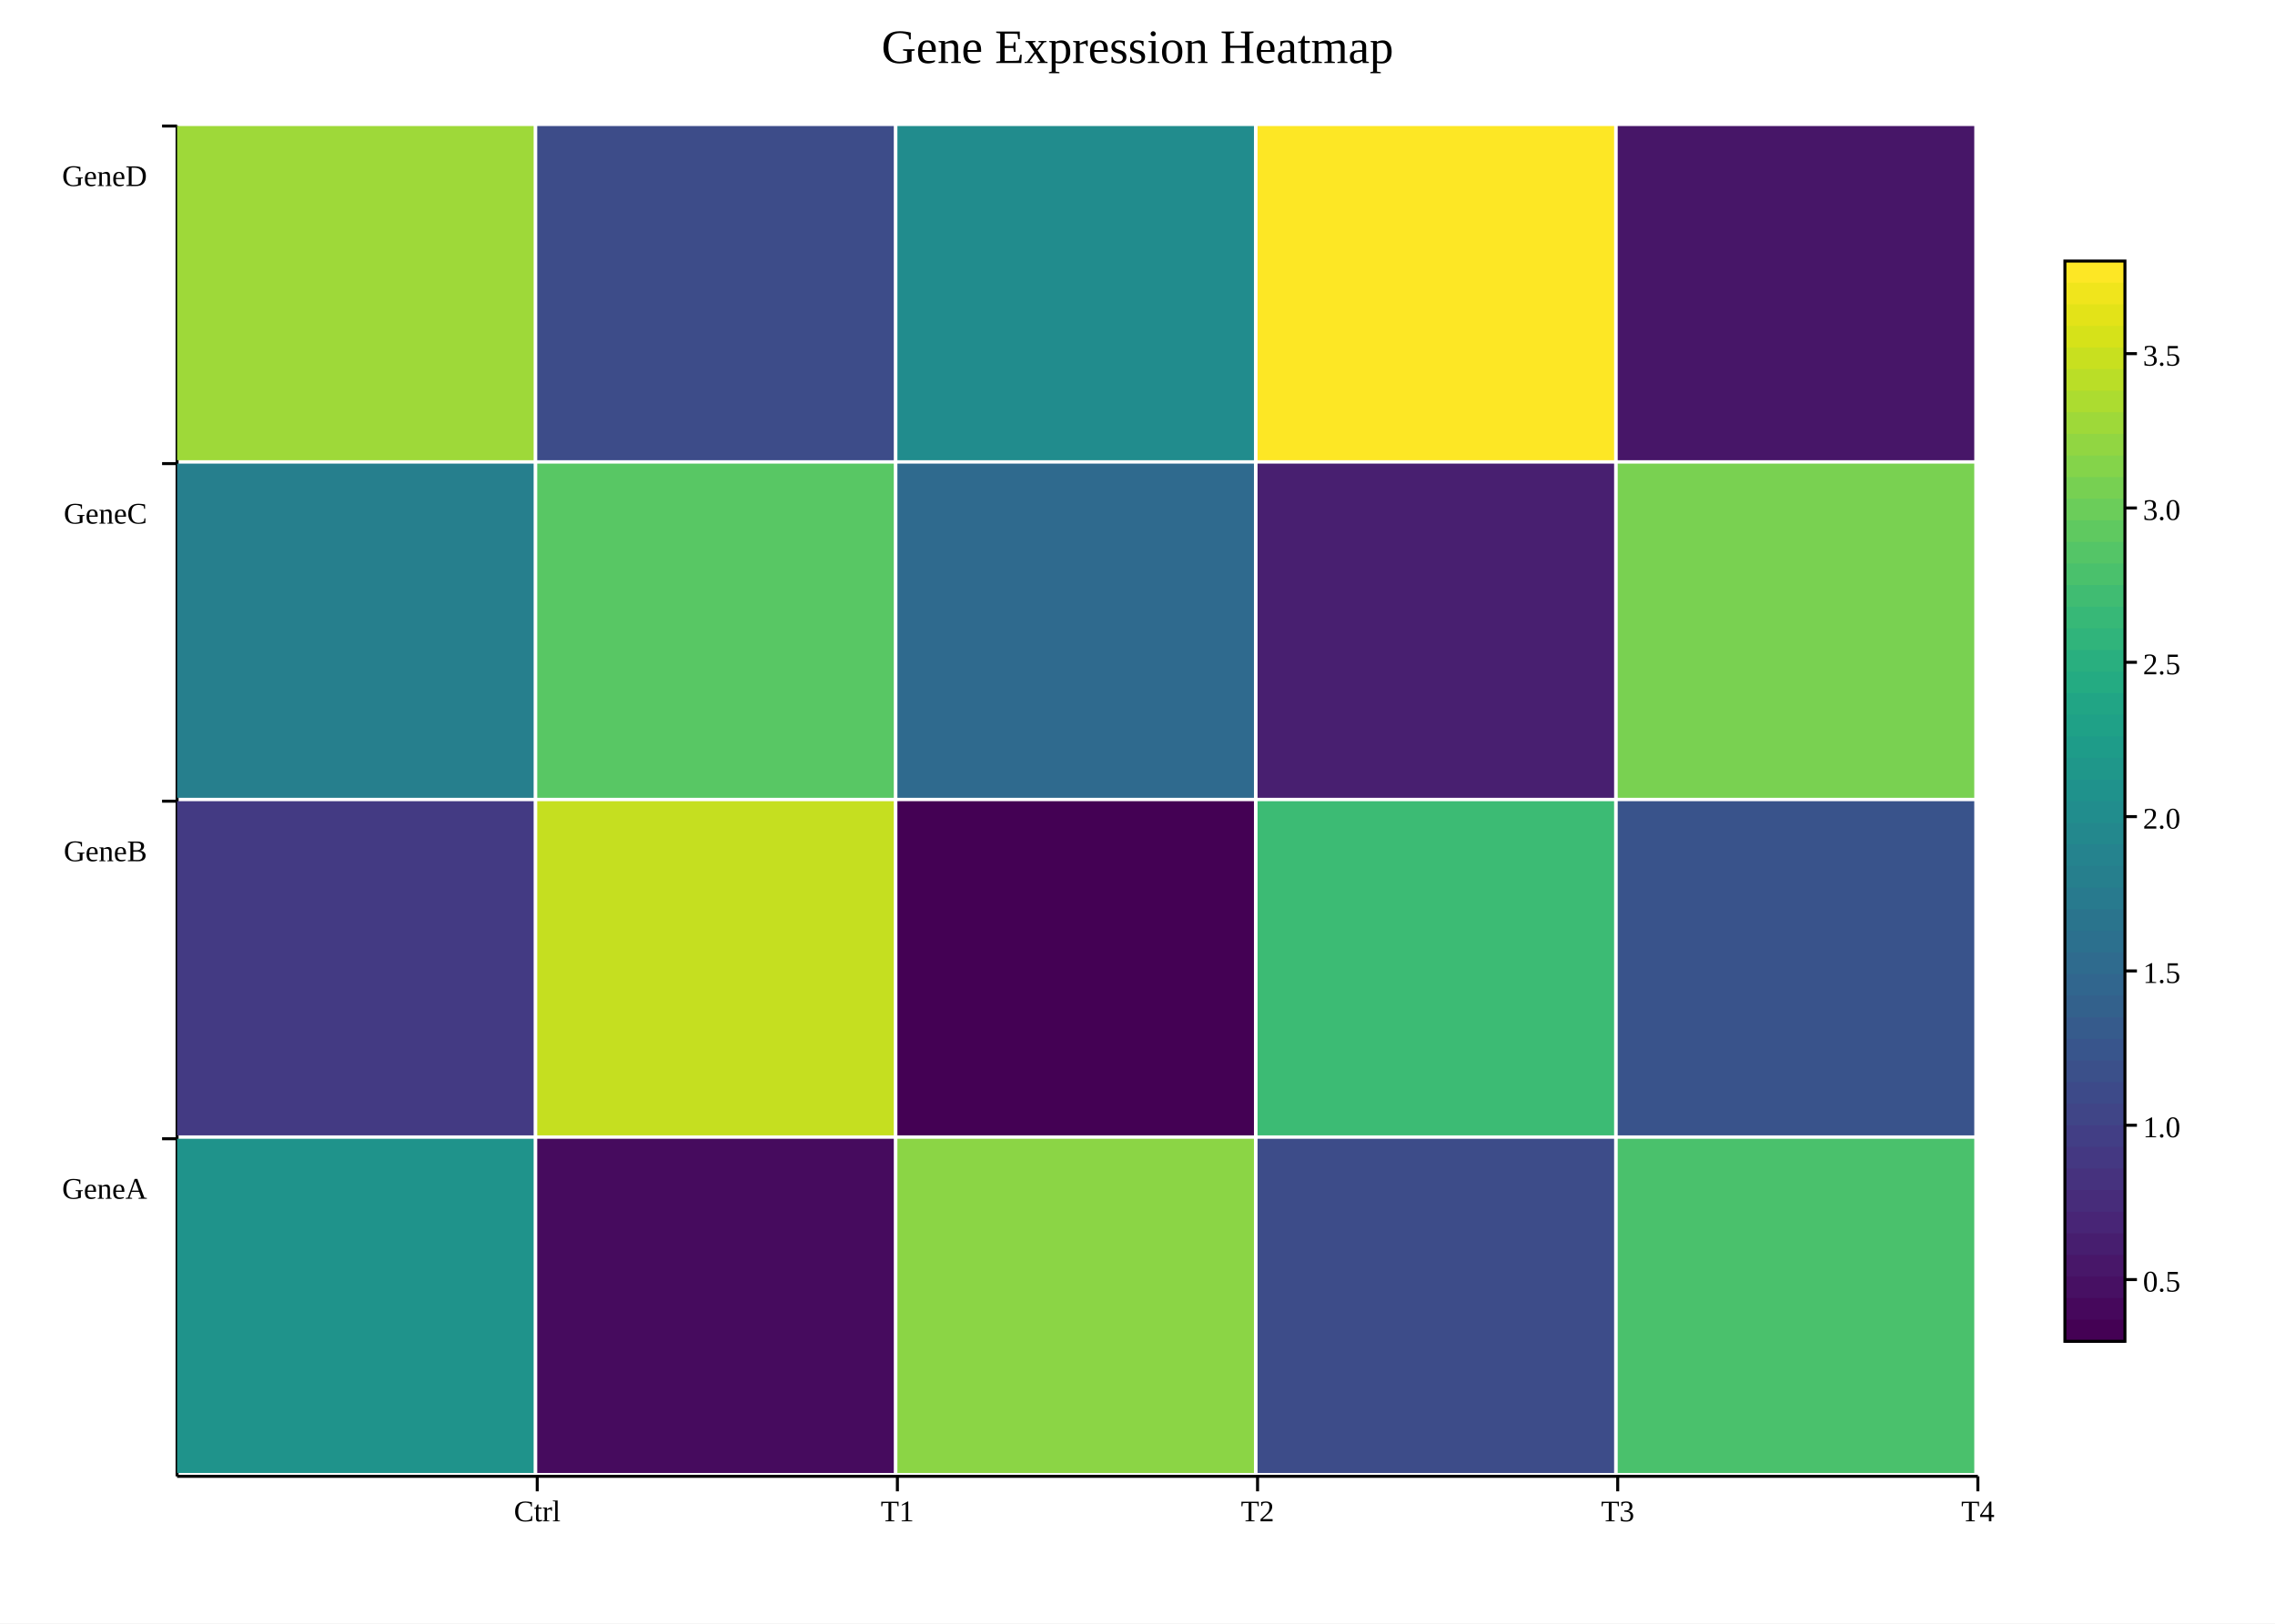
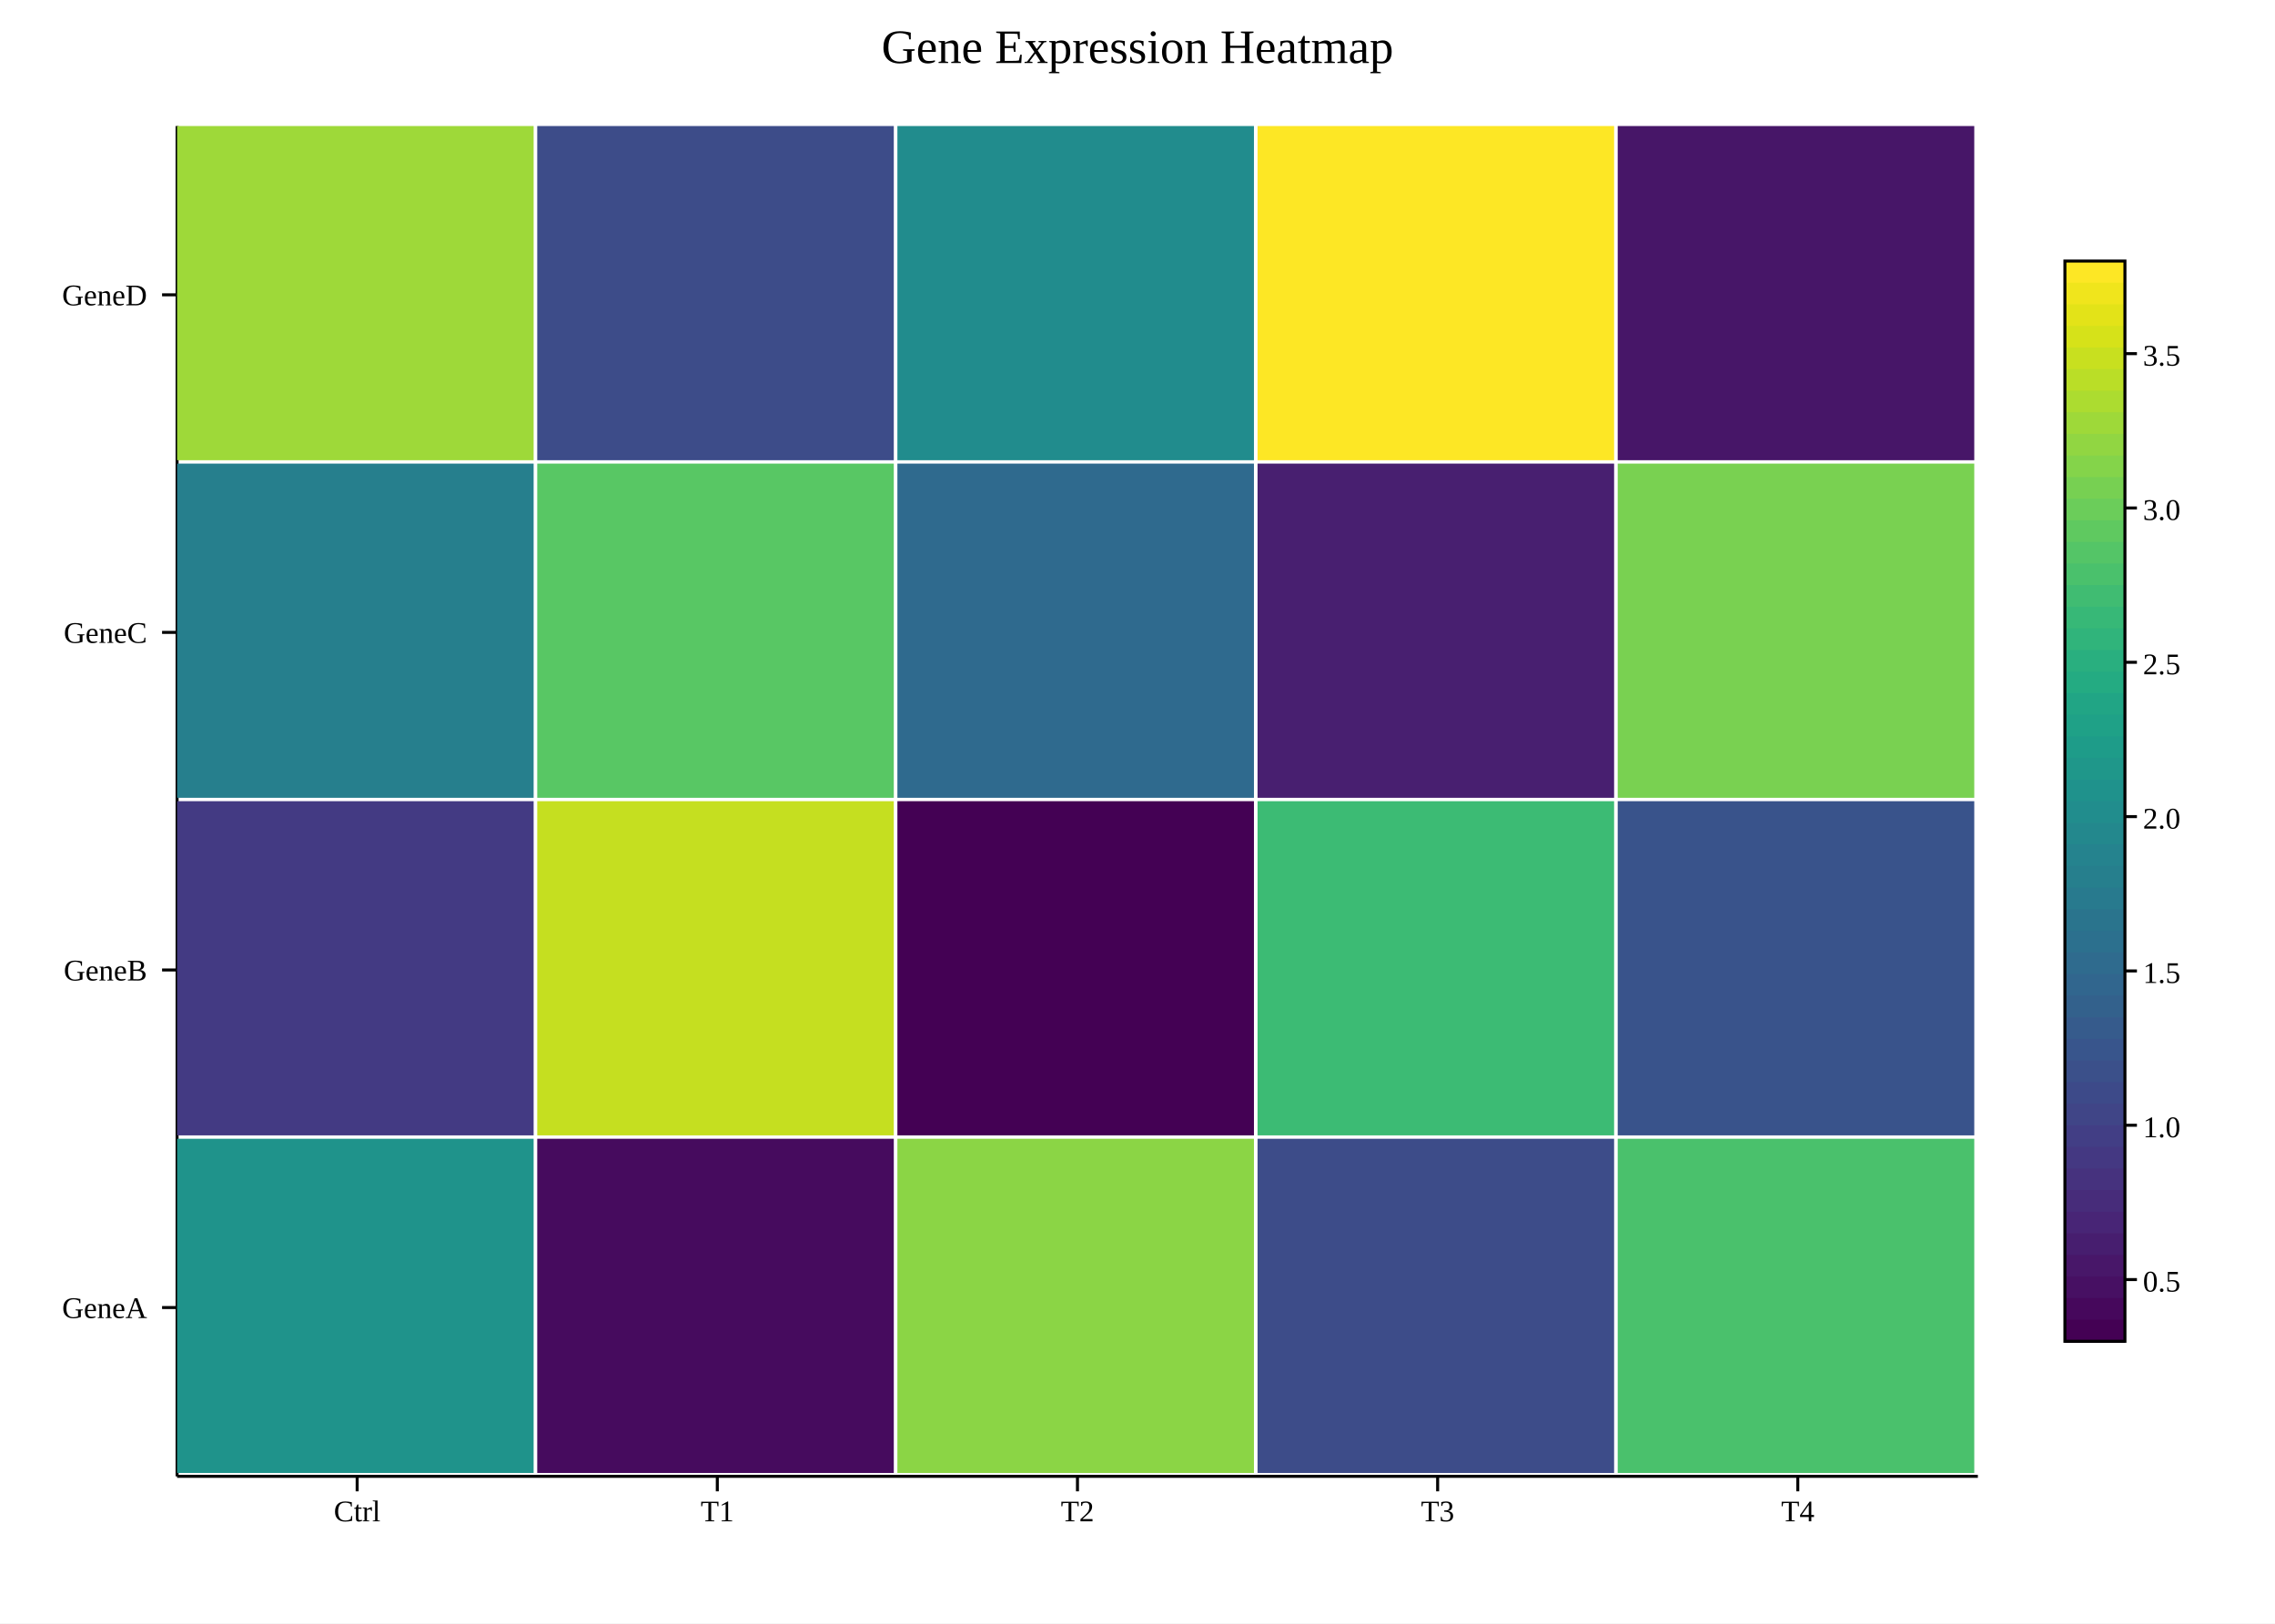
<svg xmlns="http://www.w3.org/2000/svg" width="758" height="541" fill="black">
  <rect width="100%" height="100%" fill="white" />
  <line x1="59" y1="492" x2="659" y2="492" stroke="black" stroke-width="1" />
  <line x1="59" y1="42" x2="59" y2="492" stroke="black" stroke-width="1" />
-   <text x="49" y="399.5" font-size="10" text-anchor="end">GeneA</text>
-   <line x1="54" y1="379.5" x2="59" y2="379.5" stroke="black" stroke-width="1" />
-   <text x="49" y="287" font-size="10" text-anchor="end">GeneB</text>
-   <line x1="54" y1="267" x2="59" y2="267" stroke="black" stroke-width="1" />
-   <text x="49" y="174.5" font-size="10" text-anchor="end">GeneC</text>
-   <line x1="54" y1="154.5" x2="59" y2="154.5" stroke="black" stroke-width="1" />
-   <text x="49" y="62" font-size="10" text-anchor="end">GeneD</text>
-   <line x1="54" y1="42" x2="59" y2="42" stroke="black" stroke-width="1" />
-   <text x="179" y="507" font-size="10" text-anchor="middle">Ctrl</text>
-   <line x1="179" y1="492" x2="179" y2="497" stroke="black" stroke-width="1" />
-   <text x="299" y="507" font-size="10" text-anchor="middle">T1</text>
-   <line x1="299" y1="492" x2="299" y2="497" stroke="black" stroke-width="1" />
-   <text x="419" y="507" font-size="10" text-anchor="middle">T2</text>
-   <line x1="419" y1="492" x2="419" y2="497" stroke="black" stroke-width="1" />
-   <text x="539" y="507" font-size="10" text-anchor="middle">T3</text>
-   <line x1="539" y1="492" x2="539" y2="497" stroke="black" stroke-width="1" />
-   <text x="659" y="507" font-size="10" text-anchor="middle">T4</text>
-   <line x1="659" y1="492" x2="659" y2="497" stroke="black" stroke-width="1" />
+   <text x="49" y="439.25" font-size="10" text-anchor="end">GeneA</text>
+   <line x1="54" y1="435.75" x2="59" y2="435.75" stroke="black" stroke-width="1" />
+   <text x="49" y="326.75" font-size="10" text-anchor="end">GeneB</text>
+   <line x1="54" y1="323.25" x2="59" y2="323.25" stroke="black" stroke-width="1" />
+   <text x="49" y="214.25" font-size="10" text-anchor="end">GeneC</text>
+   <line x1="54" y1="210.75" x2="59" y2="210.75" stroke="black" stroke-width="1" />
+   <text x="49" y="101.75" font-size="10" text-anchor="end">GeneD</text>
+   <line x1="54" y1="98.25" x2="59" y2="98.25" stroke="black" stroke-width="1" />
+   <text x="119" y="507" font-size="10" text-anchor="middle">Ctrl</text>
+   <line x1="119" y1="492" x2="119" y2="497" stroke="black" stroke-width="1" />
+   <text x="239" y="507" font-size="10" text-anchor="middle">T1</text>
+   <line x1="239" y1="492" x2="239" y2="497" stroke="black" stroke-width="1" />
+   <text x="359" y="507" font-size="10" text-anchor="middle">T2</text>
+   <line x1="359" y1="492" x2="359" y2="497" stroke="black" stroke-width="1" />
+   <text x="479" y="507" font-size="10" text-anchor="middle">T3</text>
+   <line x1="479" y1="492" x2="479" y2="497" stroke="black" stroke-width="1" />
+   <text x="599" y="507" font-size="10" text-anchor="middle">T4</text>
+   <line x1="599" y1="492" x2="599" y2="497" stroke="black" stroke-width="1" />
  <text x="379" y="21" font-size="16" text-anchor="middle">Gene Expression Heatmap</text>
  <rect x="59" y="379.5" width="118.8" height="111.375" fill="rgb(31,147,139)" />
  <rect x="179" y="379.5" width="118.8" height="111.375" fill="rgb(70,11,94)" />
  <rect x="299" y="379.5" width="118.8" height="111.375" fill="rgb(139,213,69)" />
  <rect x="419" y="379.5" width="118.8" height="111.375" fill="rgb(61,76,137)" />
  <rect x="539" y="379.5" width="118.8" height="111.375" fill="rgb(74,193,108)" />
  <rect x="59" y="267" width="118.8" height="111.375" fill="rgb(67,58,131)" />
  <rect x="179" y="267" width="118.8" height="111.375" fill="rgb(197,223,32)" />
  <rect x="299" y="267" width="118.8" height="111.375" fill="rgb(68,1,84)" />
  <rect x="419" y="267" width="118.8" height="111.375" fill="rgb(60,187,116)" />
  <rect x="539" y="267" width="118.8" height="111.375" fill="rgb(57,83,139)" />
  <rect x="59" y="154.5" width="118.8" height="111.375" fill="rgb(38,127,141)" />
  <rect x="179" y="154.5" width="118.8" height="111.375" fill="rgb(88,199,100)" />
  <rect x="299" y="154.5" width="118.8" height="111.375" fill="rgb(47,106,142)" />
  <rect x="419" y="154.5" width="118.8" height="111.375" fill="rgb(72,31,112)" />
  <rect x="539" y="154.5" width="118.8" height="111.375" fill="rgb(121,209,81)" />
  <rect x="59" y="42" width="118.8" height="111.375" fill="rgb(158,217,57)" />
  <rect x="179" y="42" width="118.8" height="111.375" fill="rgb(61,76,137)" />
  <rect x="299" y="42" width="118.8" height="111.375" fill="rgb(33,140,141)" />
  <rect x="419" y="42" width="118.8" height="111.375" fill="rgb(253,231,37)" />
  <rect x="539" y="42" width="118.8" height="111.375" fill="rgb(71,22,104)" />
  <rect x="688" y="87" width="20" height="7.7" fill="rgb(253,231,37)" />
  <rect x="688" y="94.2" width="20" height="7.7" fill="rgb(240,229,28)" />
  <rect x="688" y="101.4" width="20" height="7.7" fill="rgb(227,227,24)" />
  <rect x="688" y="108.6" width="20" height="7.7" fill="rgb(214,226,25)" />
  <rect x="688" y="115.8" width="20" height="7.7" fill="rgb(200,224,31)" />
  <rect x="688" y="123" width="20" height="7.7" fill="rgb(186,222,39)" />
  <rect x="688" y="130.2" width="20" height="7.7" fill="rgb(172,220,48)" />
  <rect x="688" y="137.4" width="20" height="7.7" fill="rgb(158,217,57)" />
  <rect x="688" y="144.6" width="20" height="7.7" fill="rgb(145,214,66)" />
  <rect x="688" y="151.8" width="20" height="7.7" fill="rgb(132,212,74)" />
  <rect x="688" y="159" width="20" height="7.7" fill="rgb(119,208,82)" />
  <rect x="688" y="166.2" width="20" height="7.7" fill="rgb(107,205,90)" />
  <rect x="688" y="173.4" width="20" height="7.7" fill="rgb(95,201,96)" />
  <rect x="688" y="180.6" width="20" height="7.7" fill="rgb(84,197,103)" />
  <rect x="688" y="187.8" width="20" height="7.7" fill="rgb(74,193,108)" />
  <rect x="688" y="195" width="20" height="7.7" fill="rgb(64,188,114)" />
  <rect x="688" y="202.2" width="20" height="7.7" fill="rgb(55,184,119)" />
  <rect x="688" y="209.4" width="20" height="7.7" fill="rgb(48,180,123)" />
  <rect x="688" y="216.6" width="20" height="7.7" fill="rgb(41,175,127)" />
  <rect x="688" y="223.8" width="20" height="7.7" fill="rgb(36,171,130)" />
  <rect x="688" y="231" width="20" height="7.7" fill="rgb(33,165,133)" />
  <rect x="688" y="238.2" width="20" height="7.7" fill="rgb(31,161,135)" />
  <rect x="688" y="245.4" width="20" height="7.7" fill="rgb(30,156,137)" />
  <rect x="688" y="252.6" width="20" height="7.7" fill="rgb(31,151,138)" />
  <rect x="688" y="259.8" width="20" height="7.7" fill="rgb(31,146,140)" />
  <rect x="688" y="267" width="20" height="7.7" fill="rgb(33,141,141)" />
  <rect x="688" y="274.2" width="20" height="7.7" fill="rgb(35,136,141)" />
  <rect x="688" y="281.4" width="20" height="7.7" fill="rgb(37,131,142)" />
  <rect x="688" y="288.6" width="20" height="7.7" fill="rgb(38,127,141)" />
  <rect x="688" y="295.8" width="20" height="7.7" fill="rgb(40,122,142)" />
  <rect x="688" y="303" width="20" height="7.7" fill="rgb(42,116,141)" />
  <rect x="688" y="310.2" width="20" height="7.7" fill="rgb(44,112,142)" />
  <rect x="688" y="317.4" width="20" height="7.7" fill="rgb(47,107,142)" />
  <rect x="688" y="324.6" width="20" height="7.7" fill="rgb(49,102,142)" />
  <rect x="688" y="331.8" width="20" height="7.7" fill="rgb(51,97,140)" />
  <rect x="688" y="339" width="20" height="7.7" fill="rgb(54,91,140)" />
  <rect x="688" y="346.2" width="20" height="7.7" fill="rgb(56,85,140)" />
  <rect x="688" y="353.4" width="20" height="7.7" fill="rgb(59,80,138)" />
  <rect x="688" y="360.6" width="20" height="7.7" fill="rgb(61,74,137)" />
  <rect x="688" y="367.8" width="20" height="7.7" fill="rgb(64,69,135)" />
  <rect x="688" y="375" width="20" height="7.7" fill="rgb(66,62,133)" />
  <rect x="688" y="382.2" width="20" height="7.7" fill="rgb(68,56,130)" />
  <rect x="688" y="389.4" width="20" height="7.7" fill="rgb(70,50,126)" />
  <rect x="688" y="396.6" width="20" height="7.7" fill="rgb(71,44,122)" />
  <rect x="688" y="403.8" width="20" height="7.7" fill="rgb(72,37,118)" />
  <rect x="688" y="411" width="20" height="7.7" fill="rgb(71,30,111)" />
  <rect x="688" y="418.2" width="20" height="7.7" fill="rgb(72,23,105)" />
  <rect x="688" y="425.4" width="20" height="7.7" fill="rgb(71,16,99)" />
  <rect x="688" y="432.6" width="20" height="7.7" fill="rgb(70,8,92)" />
  <rect x="688" y="439.8" width="20" height="7.7" fill="rgb(68,1,84)" />
  <rect x="688" y="87" width="20" height="360" fill="none" stroke="black" stroke-width="1" />
  <line x1="708" y1="426.429" x2="712" y2="426.429" stroke="black" stroke-width="1" />
  <text x="714" y="430.429" font-size="10" text-anchor="start">0.5</text>
  <line x1="708" y1="375" x2="712" y2="375" stroke="black" stroke-width="1" />
  <text x="714" y="379" font-size="10" text-anchor="start">1.0</text>
  <line x1="708" y1="323.571" x2="712" y2="323.571" stroke="black" stroke-width="1" />
  <text x="714" y="327.571" font-size="10" text-anchor="start">1.5</text>
  <line x1="708" y1="272.143" x2="712" y2="272.143" stroke="black" stroke-width="1" />
  <text x="714" y="276.143" font-size="10" text-anchor="start">2.0</text>
  <line x1="708" y1="220.714" x2="712" y2="220.714" stroke="black" stroke-width="1" />
  <text x="714" y="224.714" font-size="10" text-anchor="start">2.5</text>
  <line x1="708" y1="169.286" x2="712" y2="169.286" stroke="black" stroke-width="1" />
  <text x="714" y="173.286" font-size="10" text-anchor="start">3.0</text>
  <line x1="708" y1="117.857" x2="712" y2="117.857" stroke="black" stroke-width="1" />
  <text x="714" y="121.857" font-size="10" text-anchor="start">3.5</text>
</svg>
